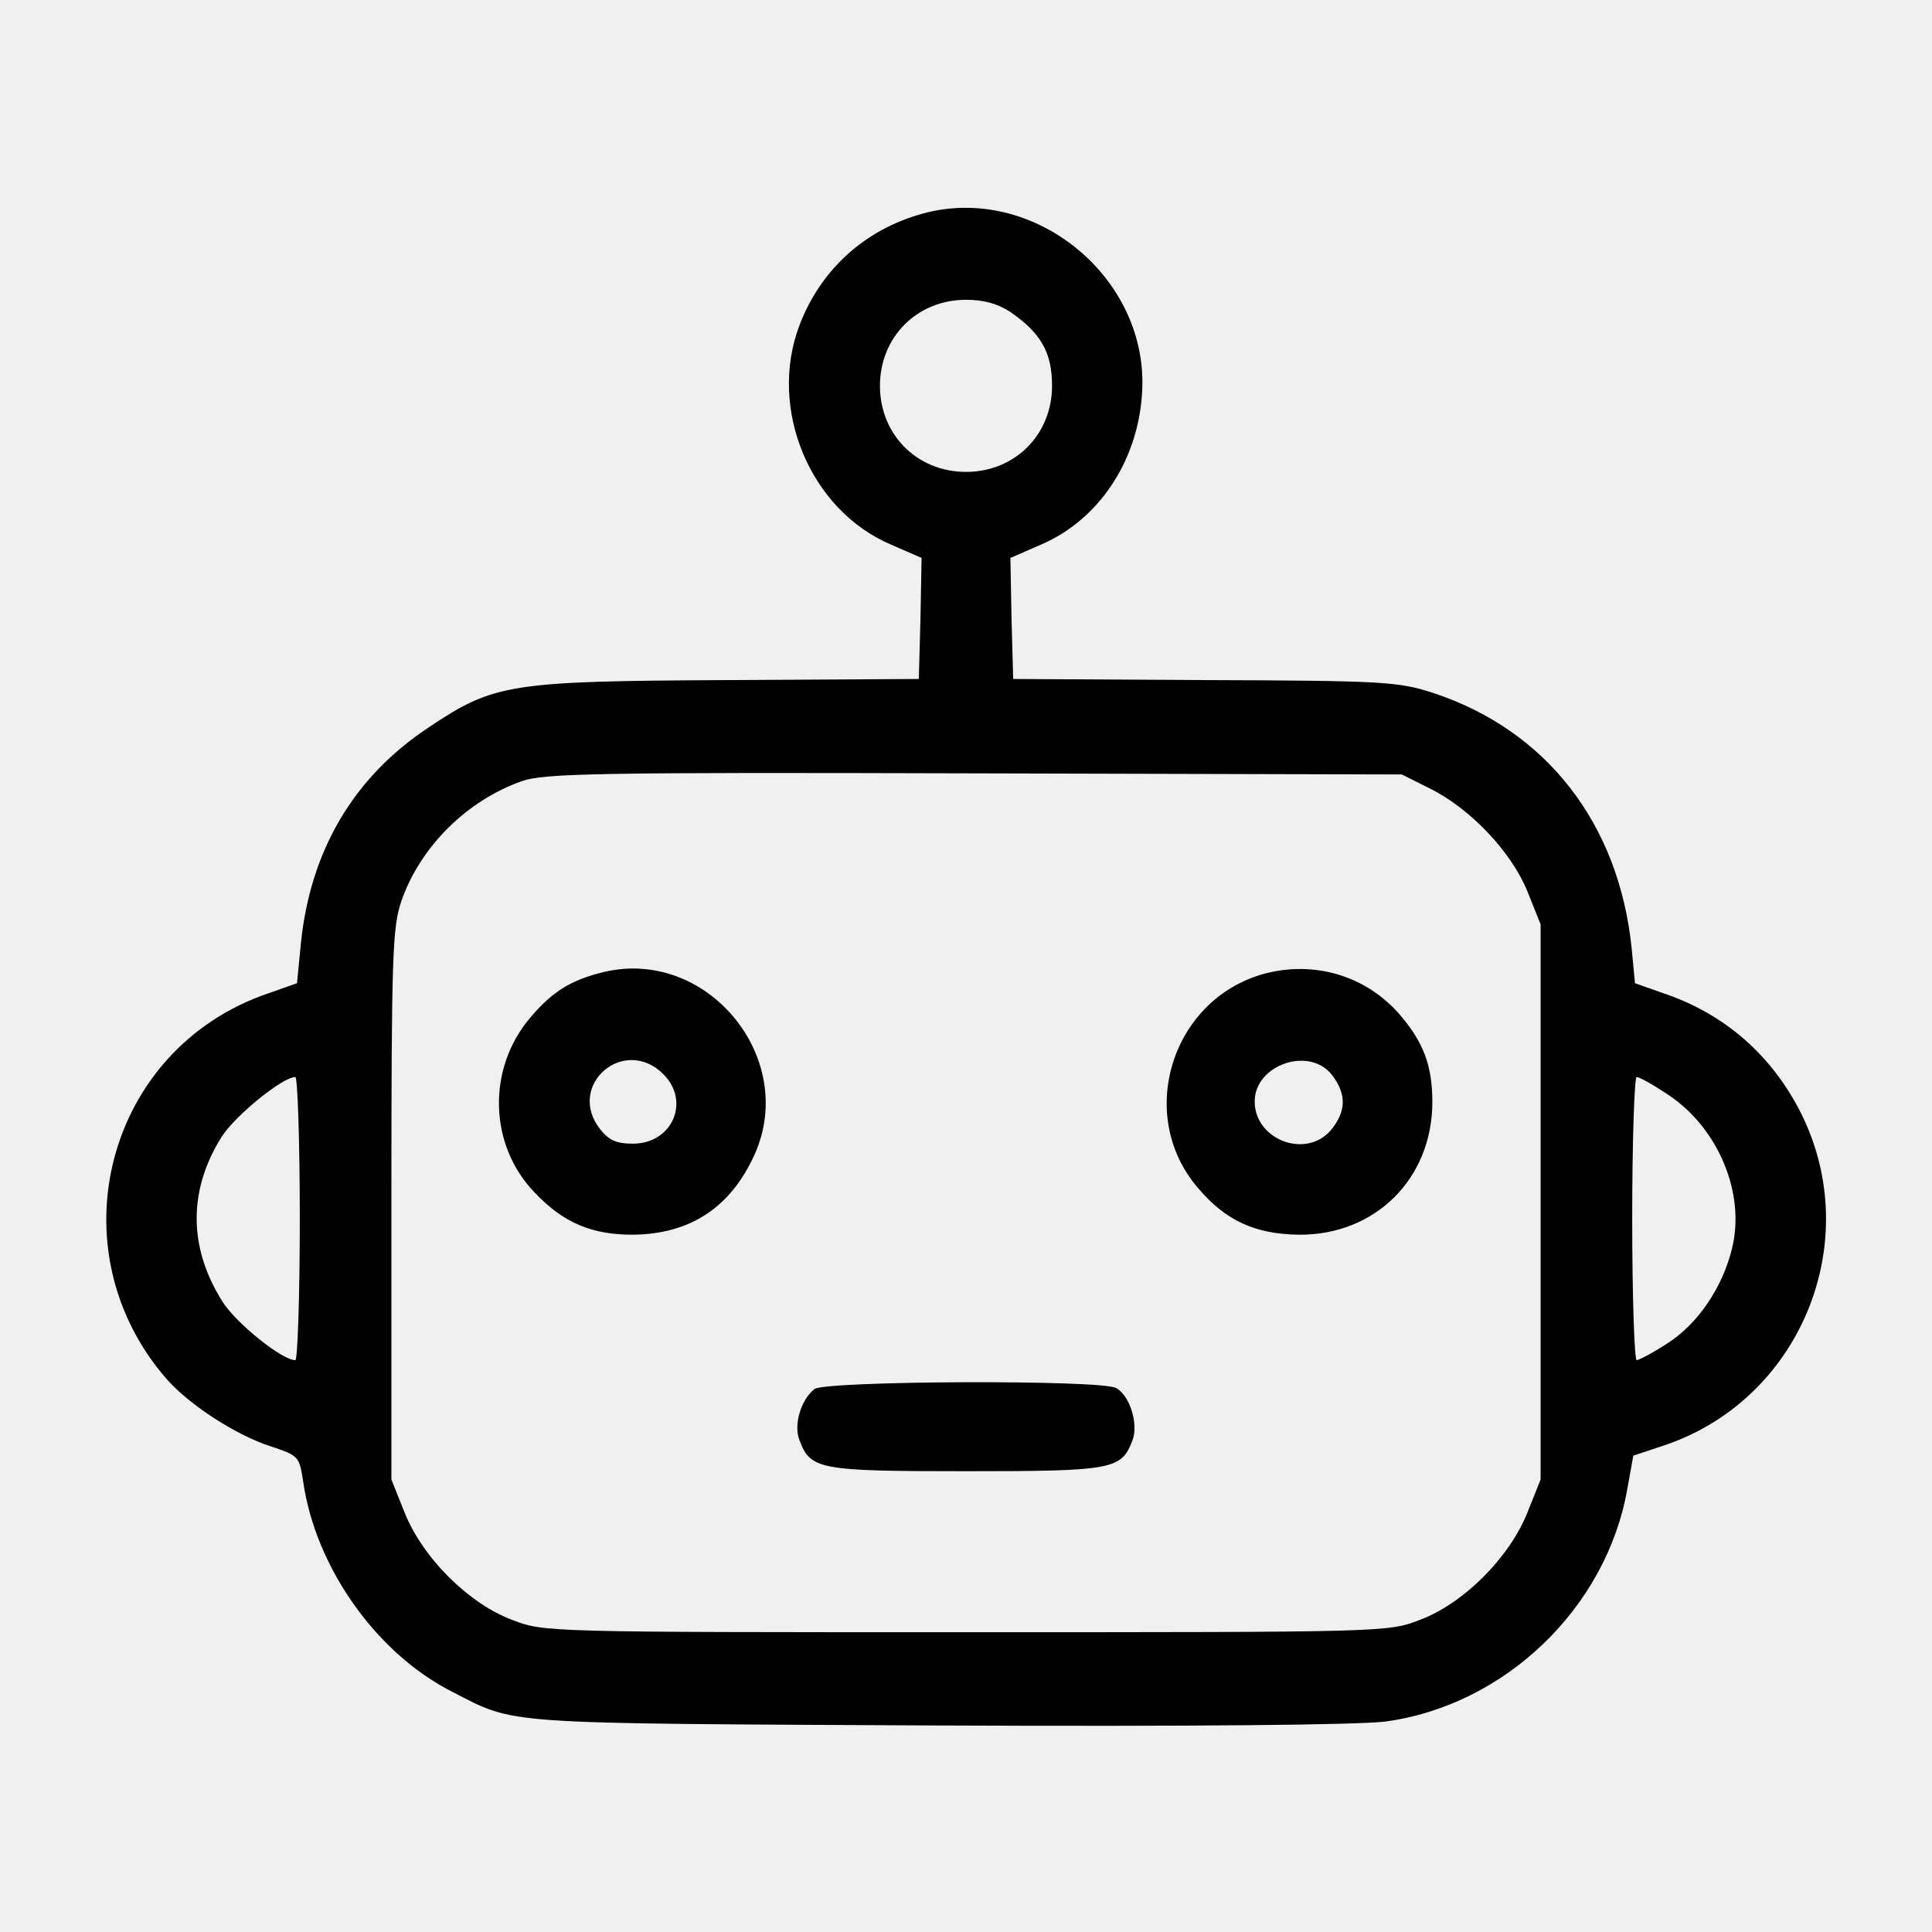
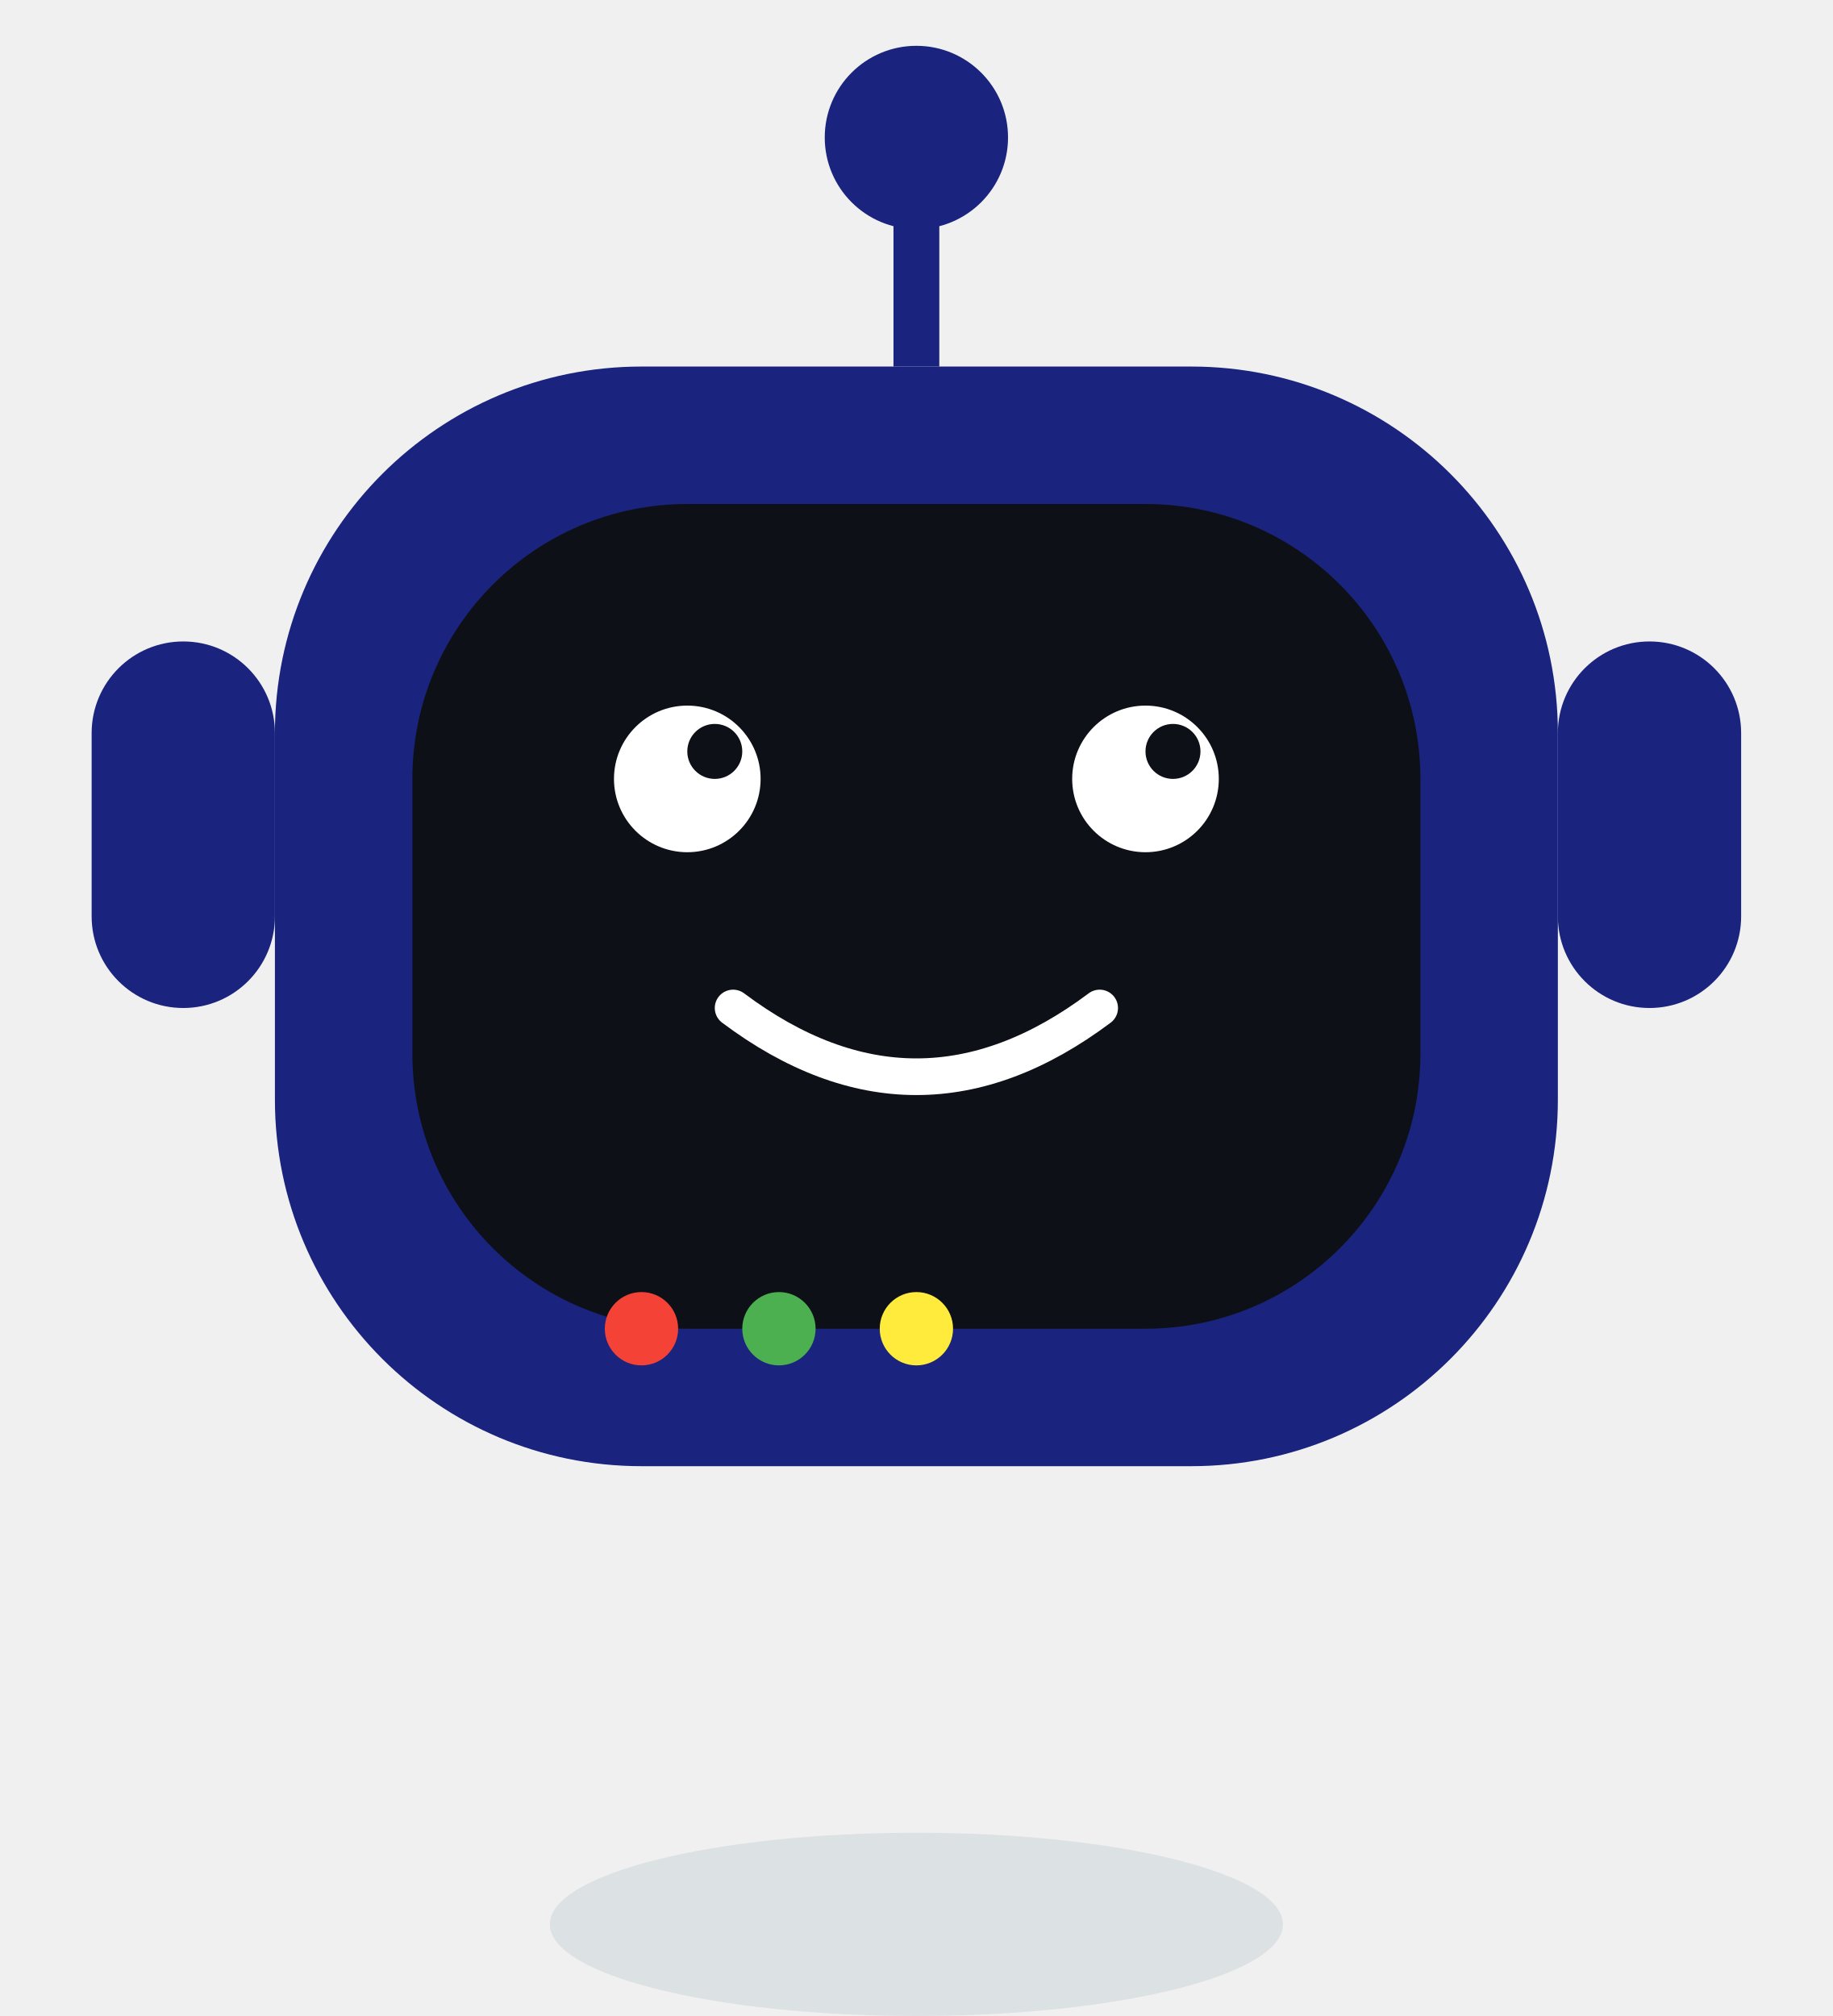
- <svg xmlns="http://www.w3.org/2000/svg" version="1.0" width="348pt" height="348pt" viewBox="0 0 348 348" preserveAspectRatio="xMidYMid meet">
-   <g transform="translate(0,348) scale(0.1,-0.1)" fill="#000000" stroke="none">
-     <path d="M1661 3095 c-104 -29 -183 -101 -221 -201 -57 -150 19 -333 165 -395 l55 -24 -2 -109 -3 -109 -345 -2 c-392 -2 -420 -6 -539 -86 -134 -89 -212 -221 -229 -388 l-7 -72 -51 -18 c-293 -99 -388 -462 -183 -696 41 -46 124 -100 186 -120 51 -17 52 -18 59 -63 22 -155 132 -310 268 -379 117 -60 78 -57 871 -61 472 -2 758 1 810 7 215 29 398 204 436 418 l11 61 51 17 c248 80 368 366 251 600 -53 105 -138 179 -248 216 l-51 18 -6 63 c-23 225 -154 393 -358 460 -62 20 -88 22 -411 23 l-345 2 -3 109 -2 109 55 24 c103 44 174 149 182 271 15 209 -195 381 -396 325z m159 -177 c55 -38 75 -73 75 -133 0 -88 -67 -155 -155 -155 -88 0 -155 67 -155 155 0 88 67 155 155 155 32 0 57 -7 80 -22z m755 -858 c73 -36 147 -114 176 -185 l24 -60 0 -500 0 -500 -24 -60 c-33 -82 -116 -164 -194 -193 -57 -22 -63 -22 -817 -22 -754 0 -760 0 -817 22 -78 29 -161 111 -194 193 l-24 60 0 495 c0 452 2 500 18 547 34 98 118 181 217 216 40 14 134 16 815 14 l770 -2 50 -25z m-2035 -775 c0 -140 -4 -255 -8 -255 -24 0 -106 66 -131 105 -62 98 -62 201 -2 297 25 39 110 108 133 108 4 0 8 -115 8 -255z m2465 223 c90 -60 139 -177 115 -276 -17 -71 -62 -137 -117 -172 -26 -17 -51 -30 -55 -30 -4 0 -8 115 -8 255 0 140 4 255 8 255 5 0 30 -14 57 -32z" />
-     <path d="M1087 1729 c-58 -14 -92 -35 -131 -81 -79 -92 -76 -230 7 -316 52 -55 103 -76 177 -76 103 1 176 49 219 144 79 175 -86 374 -272 329z m108 -184 c49 -49 16 -125 -55 -125 -30 0 -43 6 -59 26 -62 79 43 170 114 99z" />
-     <path d="M2277 1726 c-167 -46 -232 -255 -119 -386 50 -59 103 -83 182 -84 137 -1 240 101 240 239 0 66 -16 108 -60 159 -61 69 -153 96 -243 72z m122 -182 c27 -35 26 -66 -2 -100 -45 -52 -137 -17 -137 52 0 66 98 100 139 48z" />
-     <path d="M1467 978 c-24 -19 -38 -64 -27 -92 20 -53 34 -56 300 -56 266 0 280 3 300 56 11 29 -5 81 -30 94 -29 15 -522 13 -543 -2z" />
-   </g>
+ <svg xmlns="http://www.w3.org/2000/svg" width="200" height="220" viewBox="0 0 200 220">
+   <ellipse cx="100" cy="210" rx="40" ry="10" fill="#B0BEC5" opacity="0.3" />
+   <rect x="30" y="40" rx="40" ry="40" width="140" height="120" fill="#1A237E" />
+   <rect x="10" y="70" width="20" height="40" rx="10" fill="#1A237E" />
+   <rect x="170" y="70" width="20" height="40" rx="10" fill="#1A237E" />
+   <line x1="100" y1="20" x2="100" y2="40" stroke="#1A237E" stroke-width="5" />
+   <circle cx="100" cy="15" r="10" fill="#1A237E" />
+   <rect x="45" y="55" rx="30" ry="30" width="110" height="90" fill="#0D1117" />
+   <circle cx="75" cy="85" r="8" fill="white" />
+   <circle cx="125" cy="85" r="8" fill="white" />
+   <circle cx="78" cy="82" r="3" fill="#0D1117" />
+   <circle cx="128" cy="82" r="3" fill="#0D1117" />
+   <path d="M80 110 Q100 125 120 110" stroke="white" stroke-width="4" fill="none" stroke-linecap="round" />
+   <circle cx="70" cy="145" r="4" fill="#F44336" />
+   <circle cx="85" cy="145" r="4" fill="#4CAF50" />
+   <circle cx="100" cy="145" r="4" fill="#FFEB3B" />
</svg>
